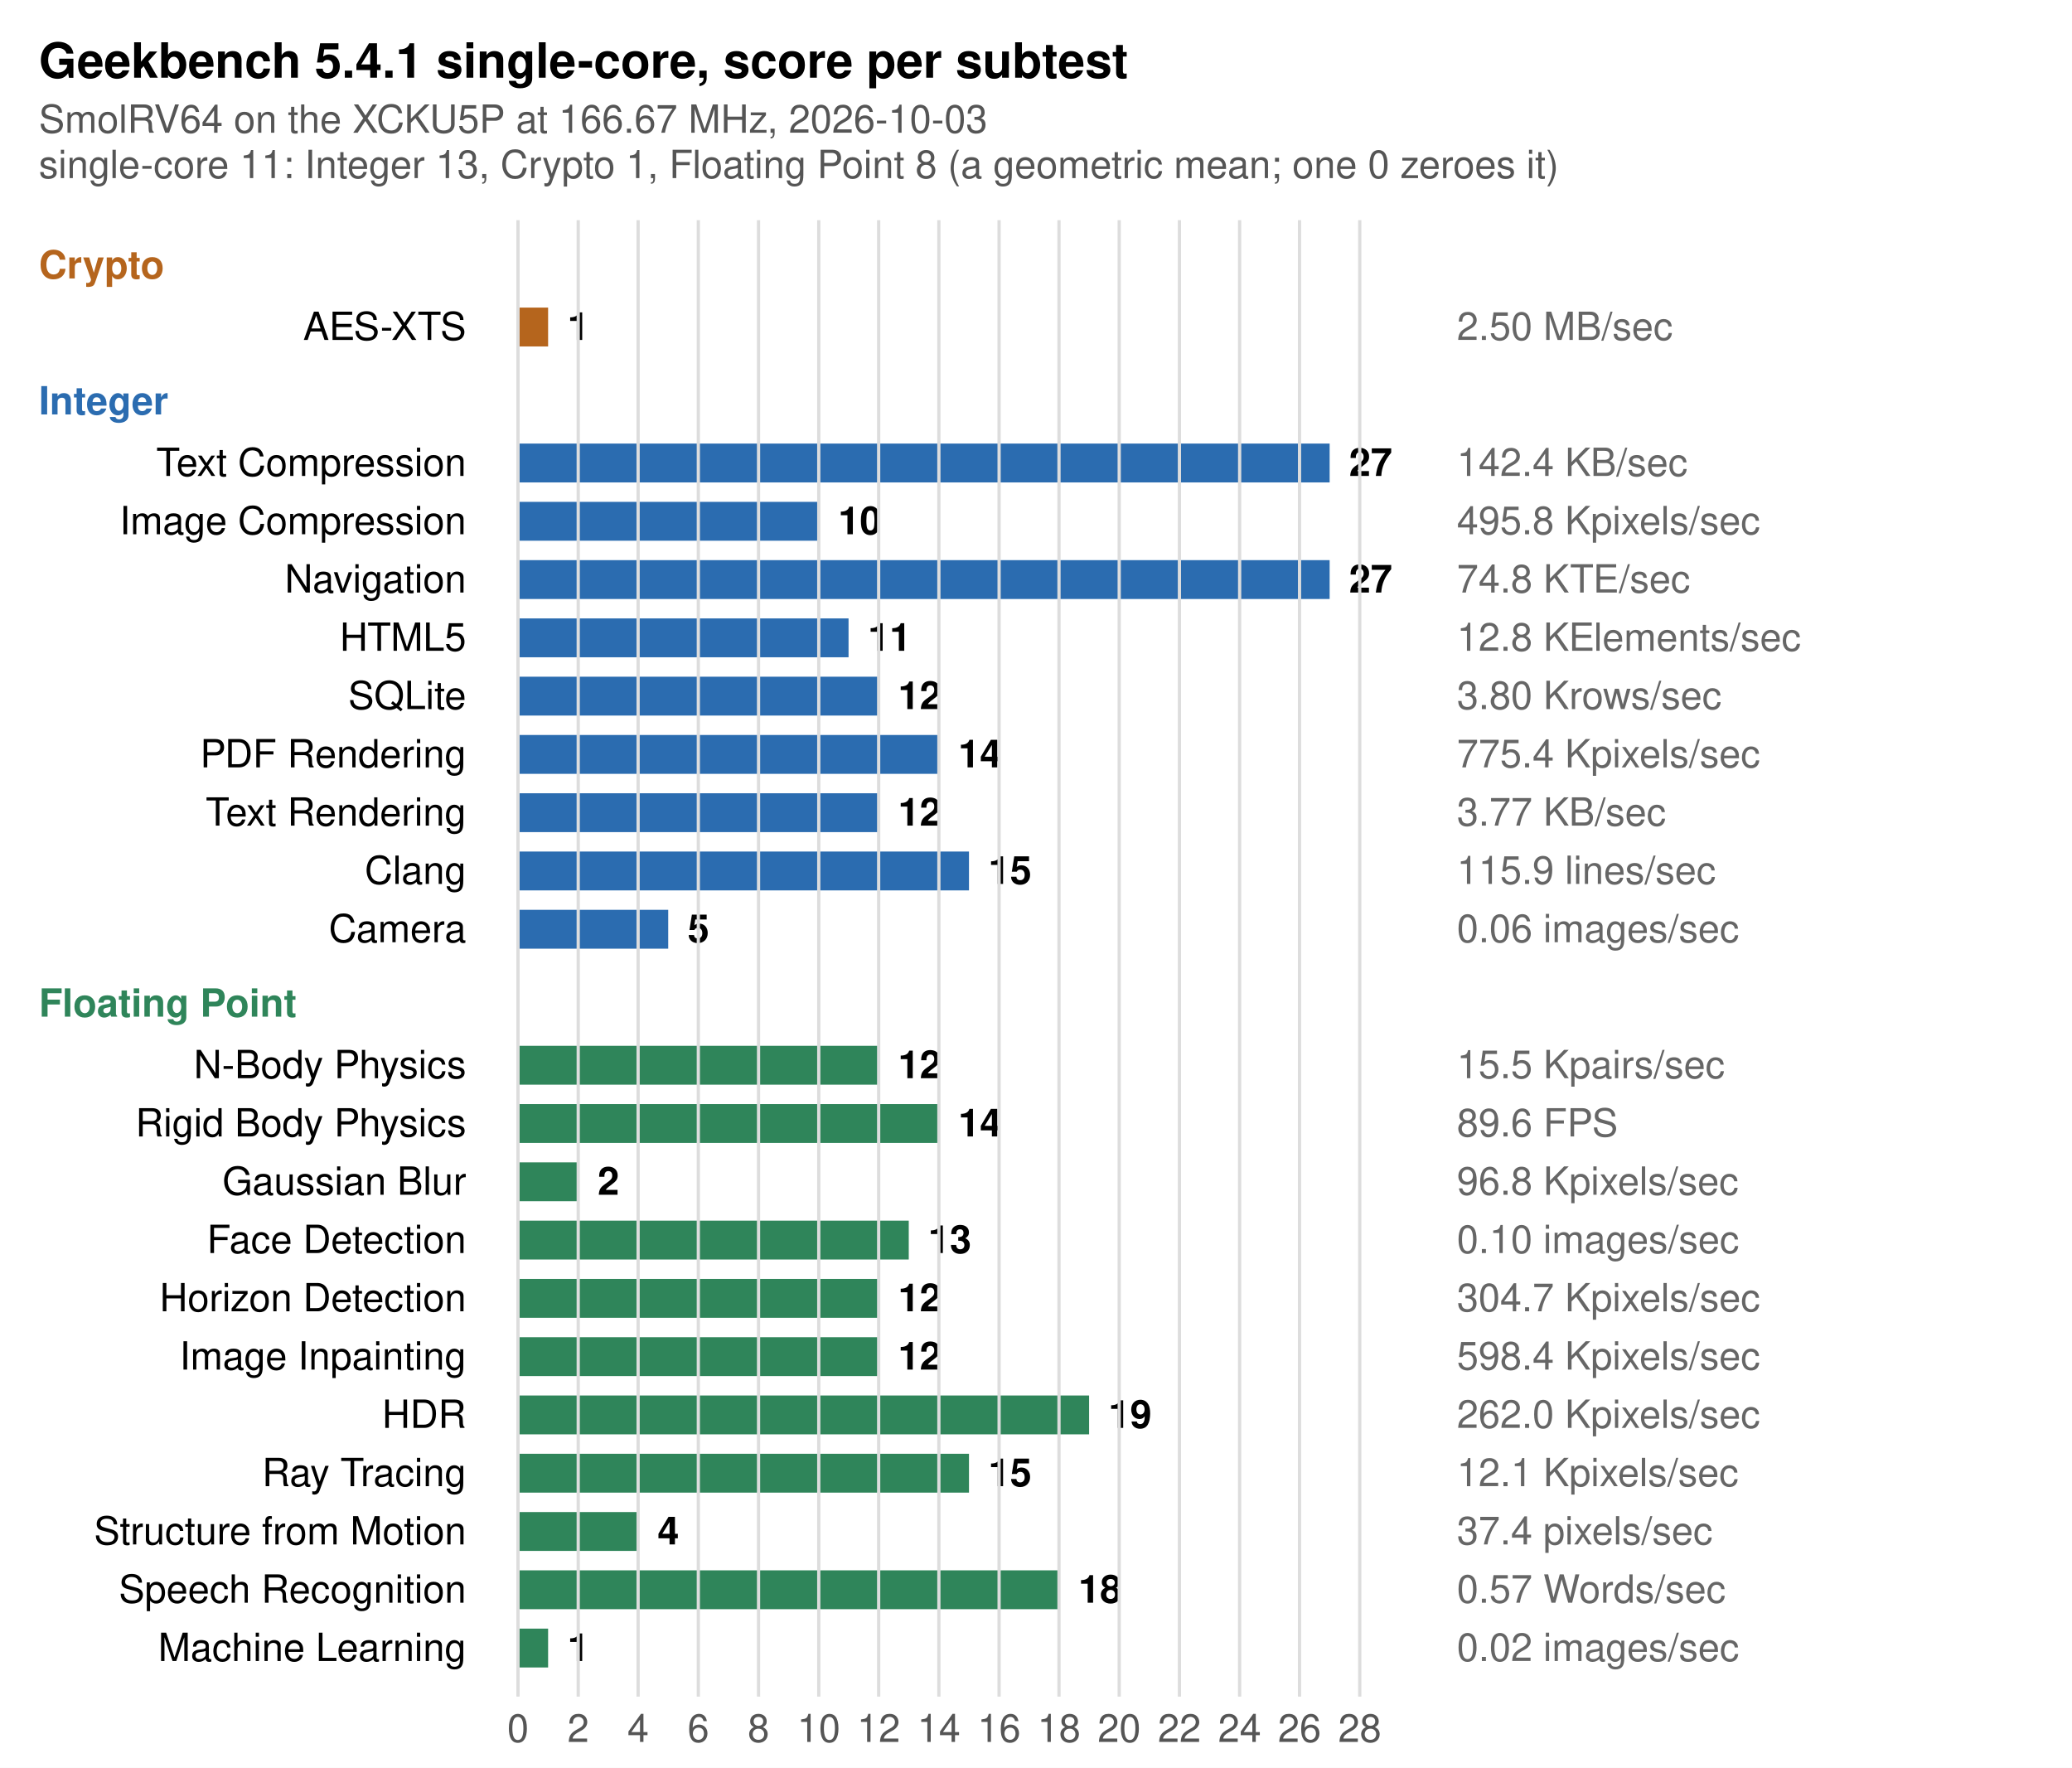
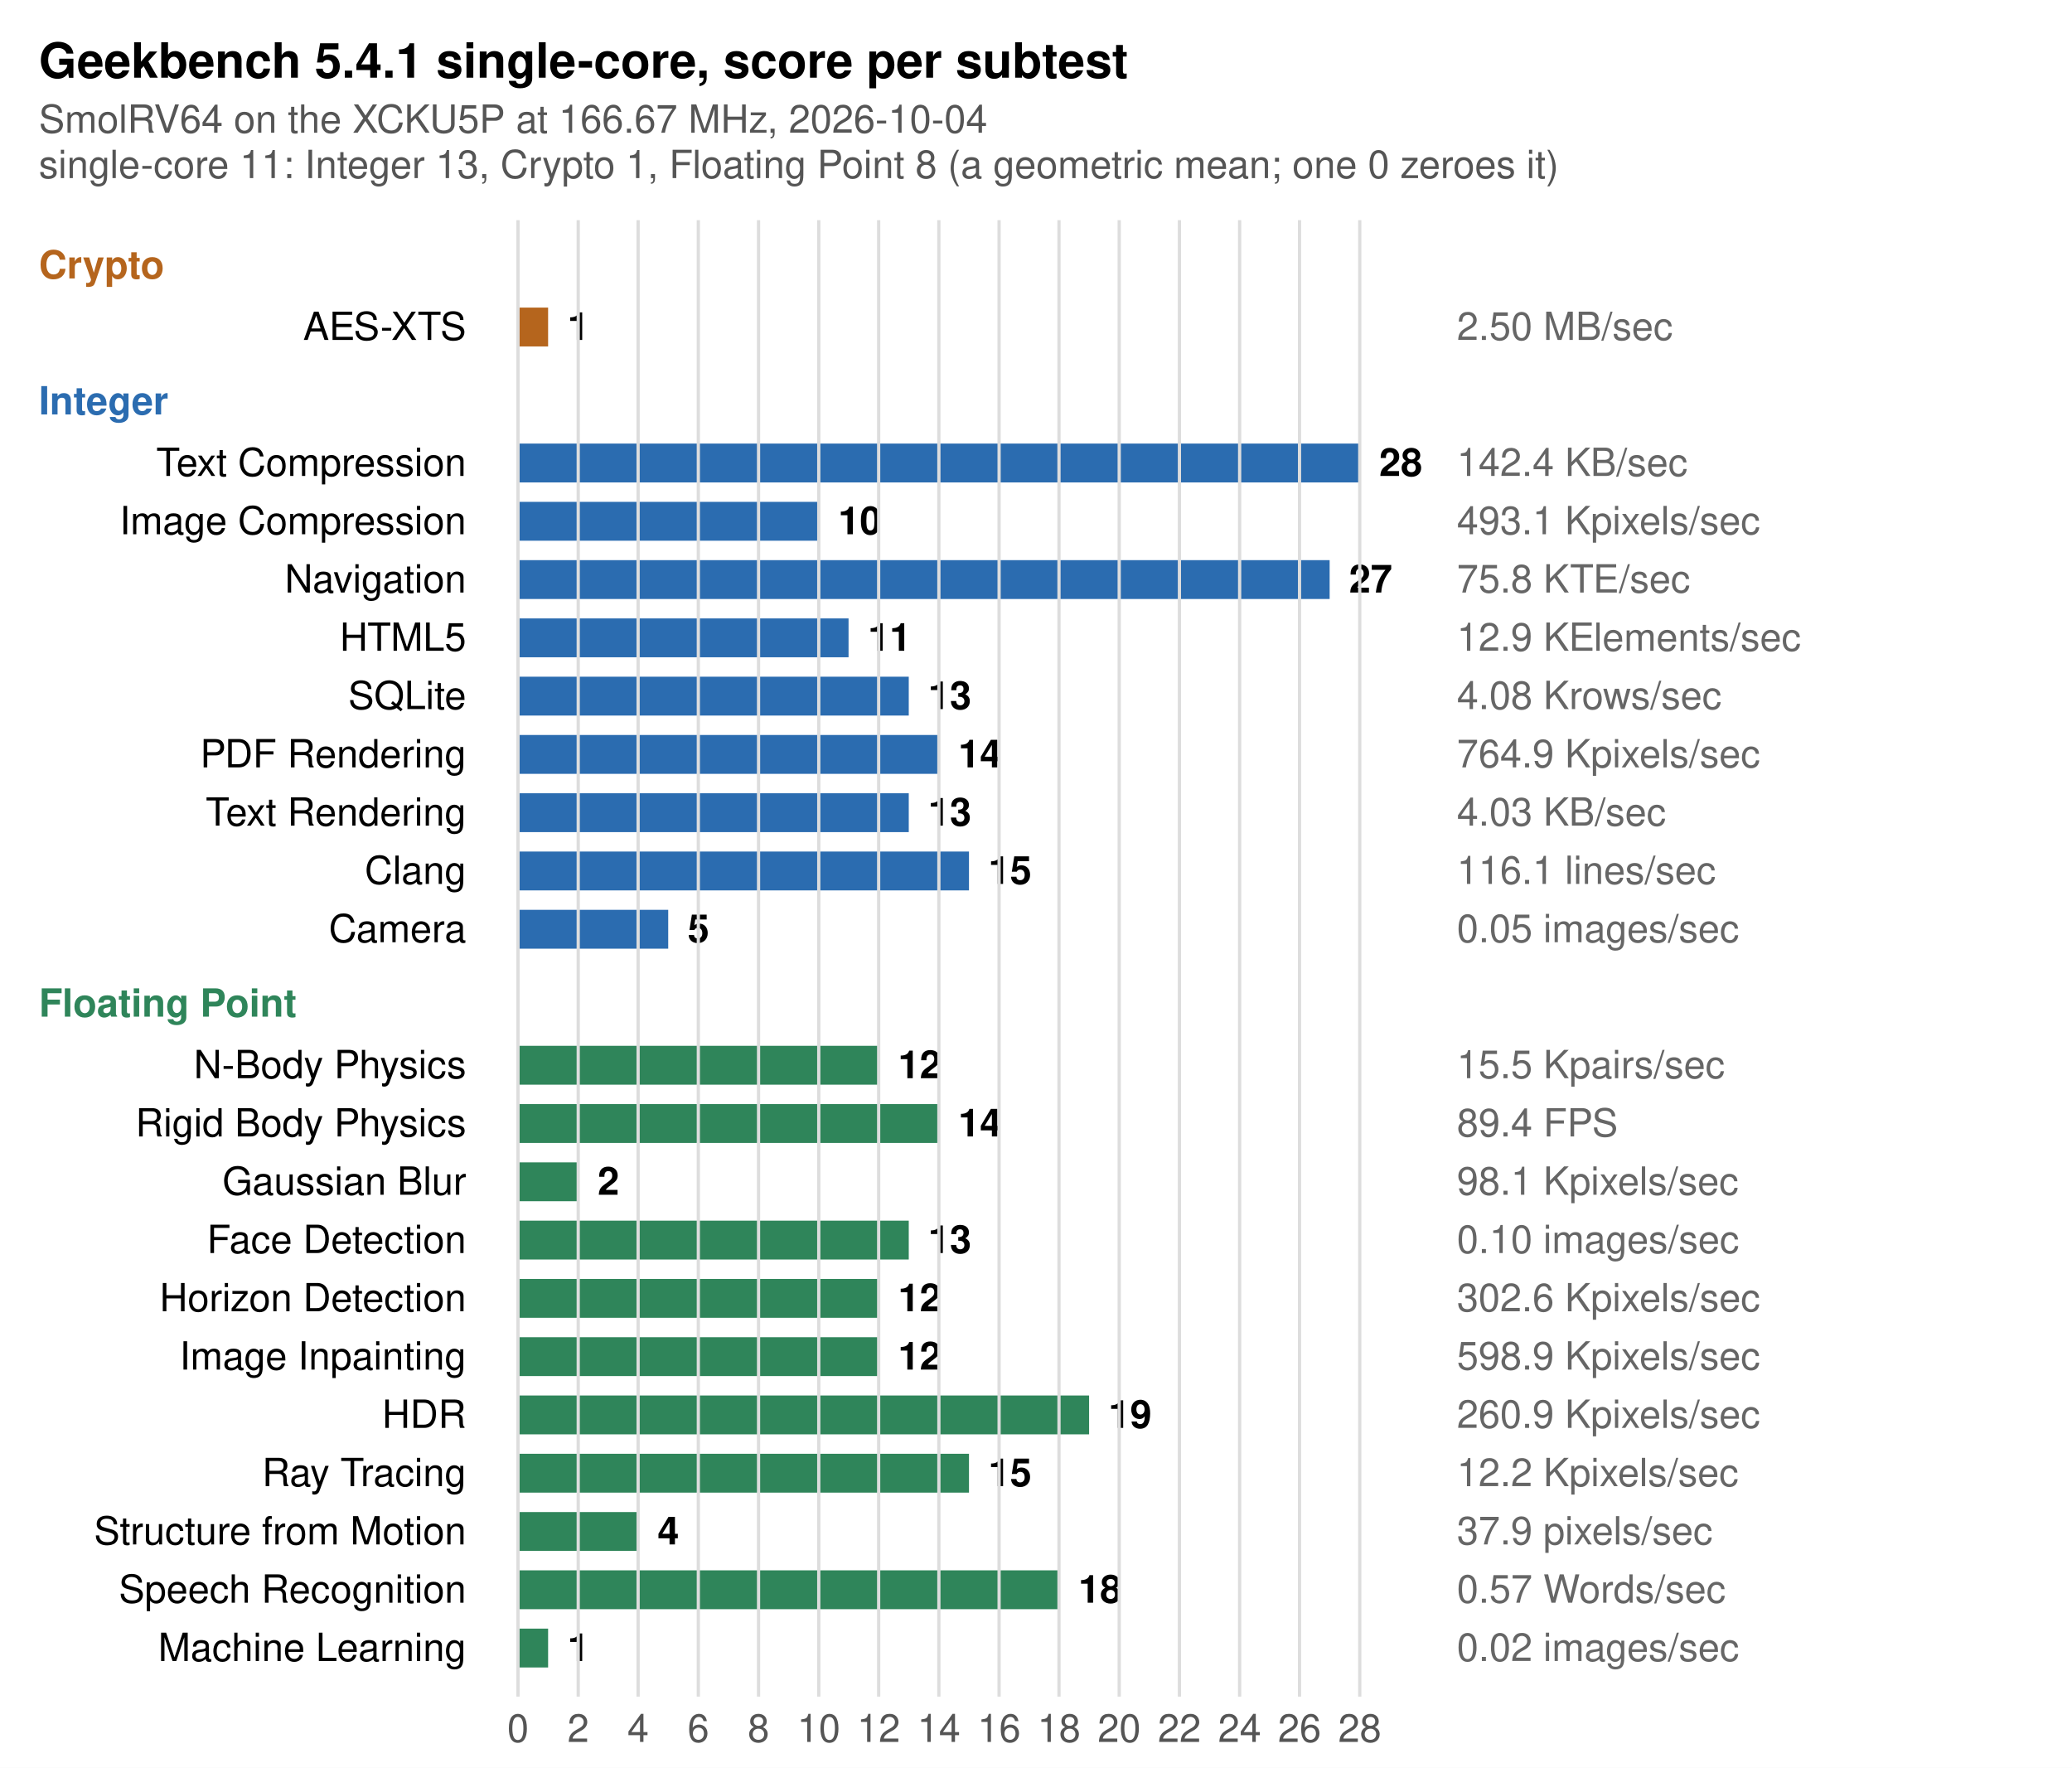
<svg xmlns="http://www.w3.org/2000/svg" width="640" height="546" font-family="Helvetica, Arial, sans-serif" font-size="12">
  <rect width="100%" height="100%" fill="white" />
  <text x="12" y="24" font-size="15" font-weight="bold">Geekbench 5.4.1 single-core, score per subtest</text>
-   <text x="12" y="41" fill="#555">SmolRV64 on the XCKU5P at 166.67 MHz, 2026-10-03</text>
+   <text x="12" y="41" fill="#555">SmolRV64 on the XCKU5P at 166.67 MHz, 2026-10-04</text>
  <text x="12" y="55" fill="#555">single-core 11: Integer 13, Crypto 1, Floating Point 8 (a geometric mean; one 0 zeroes it)</text>
  <text x="12" y="86" font-weight="bold" fill="#b5651d">Crypto</text>
  <text x="144" y="105" text-anchor="end">AES-XTS</text>
  <rect x="160" y="95" width="9.3" height="12" fill="#b5651d" />
  <text x="175.3" y="105" font-weight="bold">1</text>
  <text x="450" y="105" fill="#666">2.50 MB/sec</text>
  <text x="12" y="128" font-weight="bold" fill="#2b6cb0">Integer</text>
  <text x="144" y="147" text-anchor="end">Text Compression</text>
-   <rect x="160" y="137" width="250.7" height="12" fill="#2b6cb0" />
-   <text x="416.7" y="147" font-weight="bold">27</text>
+   <rect x="160" y="137" width="260.0" height="12" fill="#2b6cb0" />
+   <text x="426.0" y="147" font-weight="bold">28</text>
  <text x="450" y="147" fill="#666">142.4 KB/sec</text>
  <text x="144" y="165" text-anchor="end">Image Compression</text>
  <rect x="160" y="155" width="92.9" height="12" fill="#2b6cb0" />
  <text x="258.9" y="165" font-weight="bold">10</text>
-   <text x="450" y="165" fill="#666">495.8 Kpixels/sec</text>
+   <text x="450" y="165" fill="#666">493.1 Kpixels/sec</text>
  <text x="144" y="183" text-anchor="end">Navigation</text>
  <rect x="160" y="173" width="250.7" height="12" fill="#2b6cb0" />
  <text x="416.7" y="183" font-weight="bold">27</text>
-   <text x="450" y="183" fill="#666">74.8 KTE/sec</text>
+   <text x="450" y="183" fill="#666">75.8 KTE/sec</text>
  <text x="144" y="201" text-anchor="end">HTML5</text>
  <rect x="160" y="191" width="102.1" height="12" fill="#2b6cb0" />
  <text x="268.1" y="201" font-weight="bold">11</text>
-   <text x="450" y="201" fill="#666">12.8 KElements/sec</text>
+   <text x="450" y="201" fill="#666">12.9 KElements/sec</text>
  <text x="144" y="219" text-anchor="end">SQLite</text>
-   <rect x="160" y="209" width="111.4" height="12" fill="#2b6cb0" />
-   <text x="277.4" y="219" font-weight="bold">12</text>
-   <text x="450" y="219" fill="#666">3.80 Krows/sec</text>
+   <rect x="160" y="209" width="120.7" height="12" fill="#2b6cb0" />
+   <text x="286.7" y="219" font-weight="bold">13</text>
+   <text x="450" y="219" fill="#666">4.08 Krows/sec</text>
  <text x="144" y="237" text-anchor="end">PDF Rendering</text>
  <rect x="160" y="227" width="130.0" height="12" fill="#2b6cb0" />
  <text x="296.0" y="237" font-weight="bold">14</text>
-   <text x="450" y="237" fill="#666">775.4 Kpixels/sec</text>
+   <text x="450" y="237" fill="#666">764.9 Kpixels/sec</text>
  <text x="144" y="255" text-anchor="end">Text Rendering</text>
-   <rect x="160" y="245" width="111.4" height="12" fill="#2b6cb0" />
-   <text x="277.4" y="255" font-weight="bold">12</text>
-   <text x="450" y="255" fill="#666">3.77 KB/sec</text>
+   <rect x="160" y="245" width="120.7" height="12" fill="#2b6cb0" />
+   <text x="286.7" y="255" font-weight="bold">13</text>
+   <text x="450" y="255" fill="#666">4.03 KB/sec</text>
  <text x="144" y="273" text-anchor="end">Clang</text>
  <rect x="160" y="263" width="139.3" height="12" fill="#2b6cb0" />
  <text x="305.3" y="273" font-weight="bold">15</text>
-   <text x="450" y="273" fill="#666">115.9 lines/sec</text>
+   <text x="450" y="273" fill="#666">116.1 lines/sec</text>
  <text x="144" y="291" text-anchor="end">Camera</text>
  <rect x="160" y="281" width="46.4" height="12" fill="#2b6cb0" />
  <text x="212.4" y="291" font-weight="bold">5</text>
-   <text x="450" y="291" fill="#666">0.06 images/sec</text>
+   <text x="450" y="291" fill="#666">0.05 images/sec</text>
  <text x="12" y="314" font-weight="bold" fill="#2f855a">Floating Point</text>
  <text x="144" y="333" text-anchor="end">N-Body Physics</text>
  <rect x="160" y="323" width="111.4" height="12" fill="#2f855a" />
  <text x="277.4" y="333" font-weight="bold">12</text>
  <text x="450" y="333" fill="#666">15.5 Kpairs/sec</text>
  <text x="144" y="351" text-anchor="end">Rigid Body Physics</text>
  <rect x="160" y="341" width="130.0" height="12" fill="#2f855a" />
  <text x="296.0" y="351" font-weight="bold">14</text>
-   <text x="450" y="351" fill="#666">89.6 FPS</text>
+   <text x="450" y="351" fill="#666">89.4 FPS</text>
  <text x="144" y="369" text-anchor="end">Gaussian Blur</text>
  <rect x="160" y="359" width="18.6" height="12" fill="#2f855a" />
  <text x="184.6" y="369" font-weight="bold">2</text>
-   <text x="450" y="369" fill="#666">96.8 Kpixels/sec</text>
+   <text x="450" y="369" fill="#666">98.1 Kpixels/sec</text>
  <text x="144" y="387" text-anchor="end">Face Detection</text>
  <rect x="160" y="377" width="120.7" height="12" fill="#2f855a" />
  <text x="286.7" y="387" font-weight="bold">13</text>
  <text x="450" y="387" fill="#666">0.10 images/sec</text>
  <text x="144" y="405" text-anchor="end">Horizon Detection</text>
  <rect x="160" y="395" width="111.4" height="12" fill="#2f855a" />
  <text x="277.4" y="405" font-weight="bold">12</text>
-   <text x="450" y="405" fill="#666">304.7 Kpixels/sec</text>
+   <text x="450" y="405" fill="#666">302.6 Kpixels/sec</text>
  <text x="144" y="423" text-anchor="end">Image Inpainting</text>
  <rect x="160" y="413" width="111.4" height="12" fill="#2f855a" />
  <text x="277.4" y="423" font-weight="bold">12</text>
-   <text x="450" y="423" fill="#666">598.4 Kpixels/sec</text>
+   <text x="450" y="423" fill="#666">598.9 Kpixels/sec</text>
  <text x="144" y="441" text-anchor="end">HDR</text>
  <rect x="160" y="431" width="176.4" height="12" fill="#2f855a" />
  <text x="342.4" y="441" font-weight="bold">19</text>
-   <text x="450" y="441" fill="#666">262.0 Kpixels/sec</text>
+   <text x="450" y="441" fill="#666">260.9 Kpixels/sec</text>
  <text x="144" y="459" text-anchor="end">Ray Tracing</text>
  <rect x="160" y="449" width="139.3" height="12" fill="#2f855a" />
  <text x="305.3" y="459" font-weight="bold">15</text>
-   <text x="450" y="459" fill="#666">12.1 Kpixels/sec</text>
+   <text x="450" y="459" fill="#666">12.2 Kpixels/sec</text>
  <text x="144" y="477" text-anchor="end">Structure from Motion</text>
  <rect x="160" y="467" width="37.1" height="12" fill="#2f855a" />
  <text x="203.1" y="477" font-weight="bold">4</text>
-   <text x="450" y="477" fill="#666">37.4 pixels/sec</text>
+   <text x="450" y="477" fill="#666">37.9 pixels/sec</text>
  <text x="144" y="495" text-anchor="end">Speech Recognition</text>
  <rect x="160" y="485" width="167.1" height="12" fill="#2f855a" />
  <text x="333.1" y="495" font-weight="bold">18</text>
  <text x="450" y="495" fill="#666">0.57 Words/sec</text>
  <text x="144" y="513" text-anchor="end">Machine Learning</text>
  <rect x="160" y="503" width="9.3" height="12" fill="#2f855a" />
  <text x="175.3" y="513" font-weight="bold">1</text>
  <text x="450" y="513" fill="#666">0.02 images/sec</text>
  <line x1="160.0" y1="68" x2="160.0" y2="524" stroke="#ddd" />
  <text x="160.0" y="538" text-anchor="middle" fill="#555">0</text>
  <line x1="178.6" y1="68" x2="178.6" y2="524" stroke="#ddd" />
  <text x="178.6" y="538" text-anchor="middle" fill="#555">2</text>
  <line x1="197.1" y1="68" x2="197.1" y2="524" stroke="#ddd" />
  <text x="197.1" y="538" text-anchor="middle" fill="#555">4</text>
  <line x1="215.7" y1="68" x2="215.7" y2="524" stroke="#ddd" />
  <text x="215.7" y="538" text-anchor="middle" fill="#555">6</text>
  <line x1="234.3" y1="68" x2="234.3" y2="524" stroke="#ddd" />
  <text x="234.3" y="538" text-anchor="middle" fill="#555">8</text>
  <line x1="252.9" y1="68" x2="252.9" y2="524" stroke="#ddd" />
  <text x="252.9" y="538" text-anchor="middle" fill="#555">10</text>
  <line x1="271.4" y1="68" x2="271.4" y2="524" stroke="#ddd" />
  <text x="271.4" y="538" text-anchor="middle" fill="#555">12</text>
  <line x1="290.0" y1="68" x2="290.0" y2="524" stroke="#ddd" />
  <text x="290.0" y="538" text-anchor="middle" fill="#555">14</text>
  <line x1="308.6" y1="68" x2="308.6" y2="524" stroke="#ddd" />
  <text x="308.6" y="538" text-anchor="middle" fill="#555">16</text>
  <line x1="327.1" y1="68" x2="327.1" y2="524" stroke="#ddd" />
  <text x="327.1" y="538" text-anchor="middle" fill="#555">18</text>
  <line x1="345.7" y1="68" x2="345.7" y2="524" stroke="#ddd" />
  <text x="345.7" y="538" text-anchor="middle" fill="#555">20</text>
  <line x1="364.3" y1="68" x2="364.3" y2="524" stroke="#ddd" />
  <text x="364.3" y="538" text-anchor="middle" fill="#555">22</text>
  <line x1="382.9" y1="68" x2="382.9" y2="524" stroke="#ddd" />
  <text x="382.9" y="538" text-anchor="middle" fill="#555">24</text>
  <line x1="401.4" y1="68" x2="401.4" y2="524" stroke="#ddd" />
  <text x="401.4" y="538" text-anchor="middle" fill="#555">26</text>
  <line x1="420.0" y1="68" x2="420.0" y2="524" stroke="#ddd" />
  <text x="420.0" y="538" text-anchor="middle" fill="#555">28</text>
</svg>
